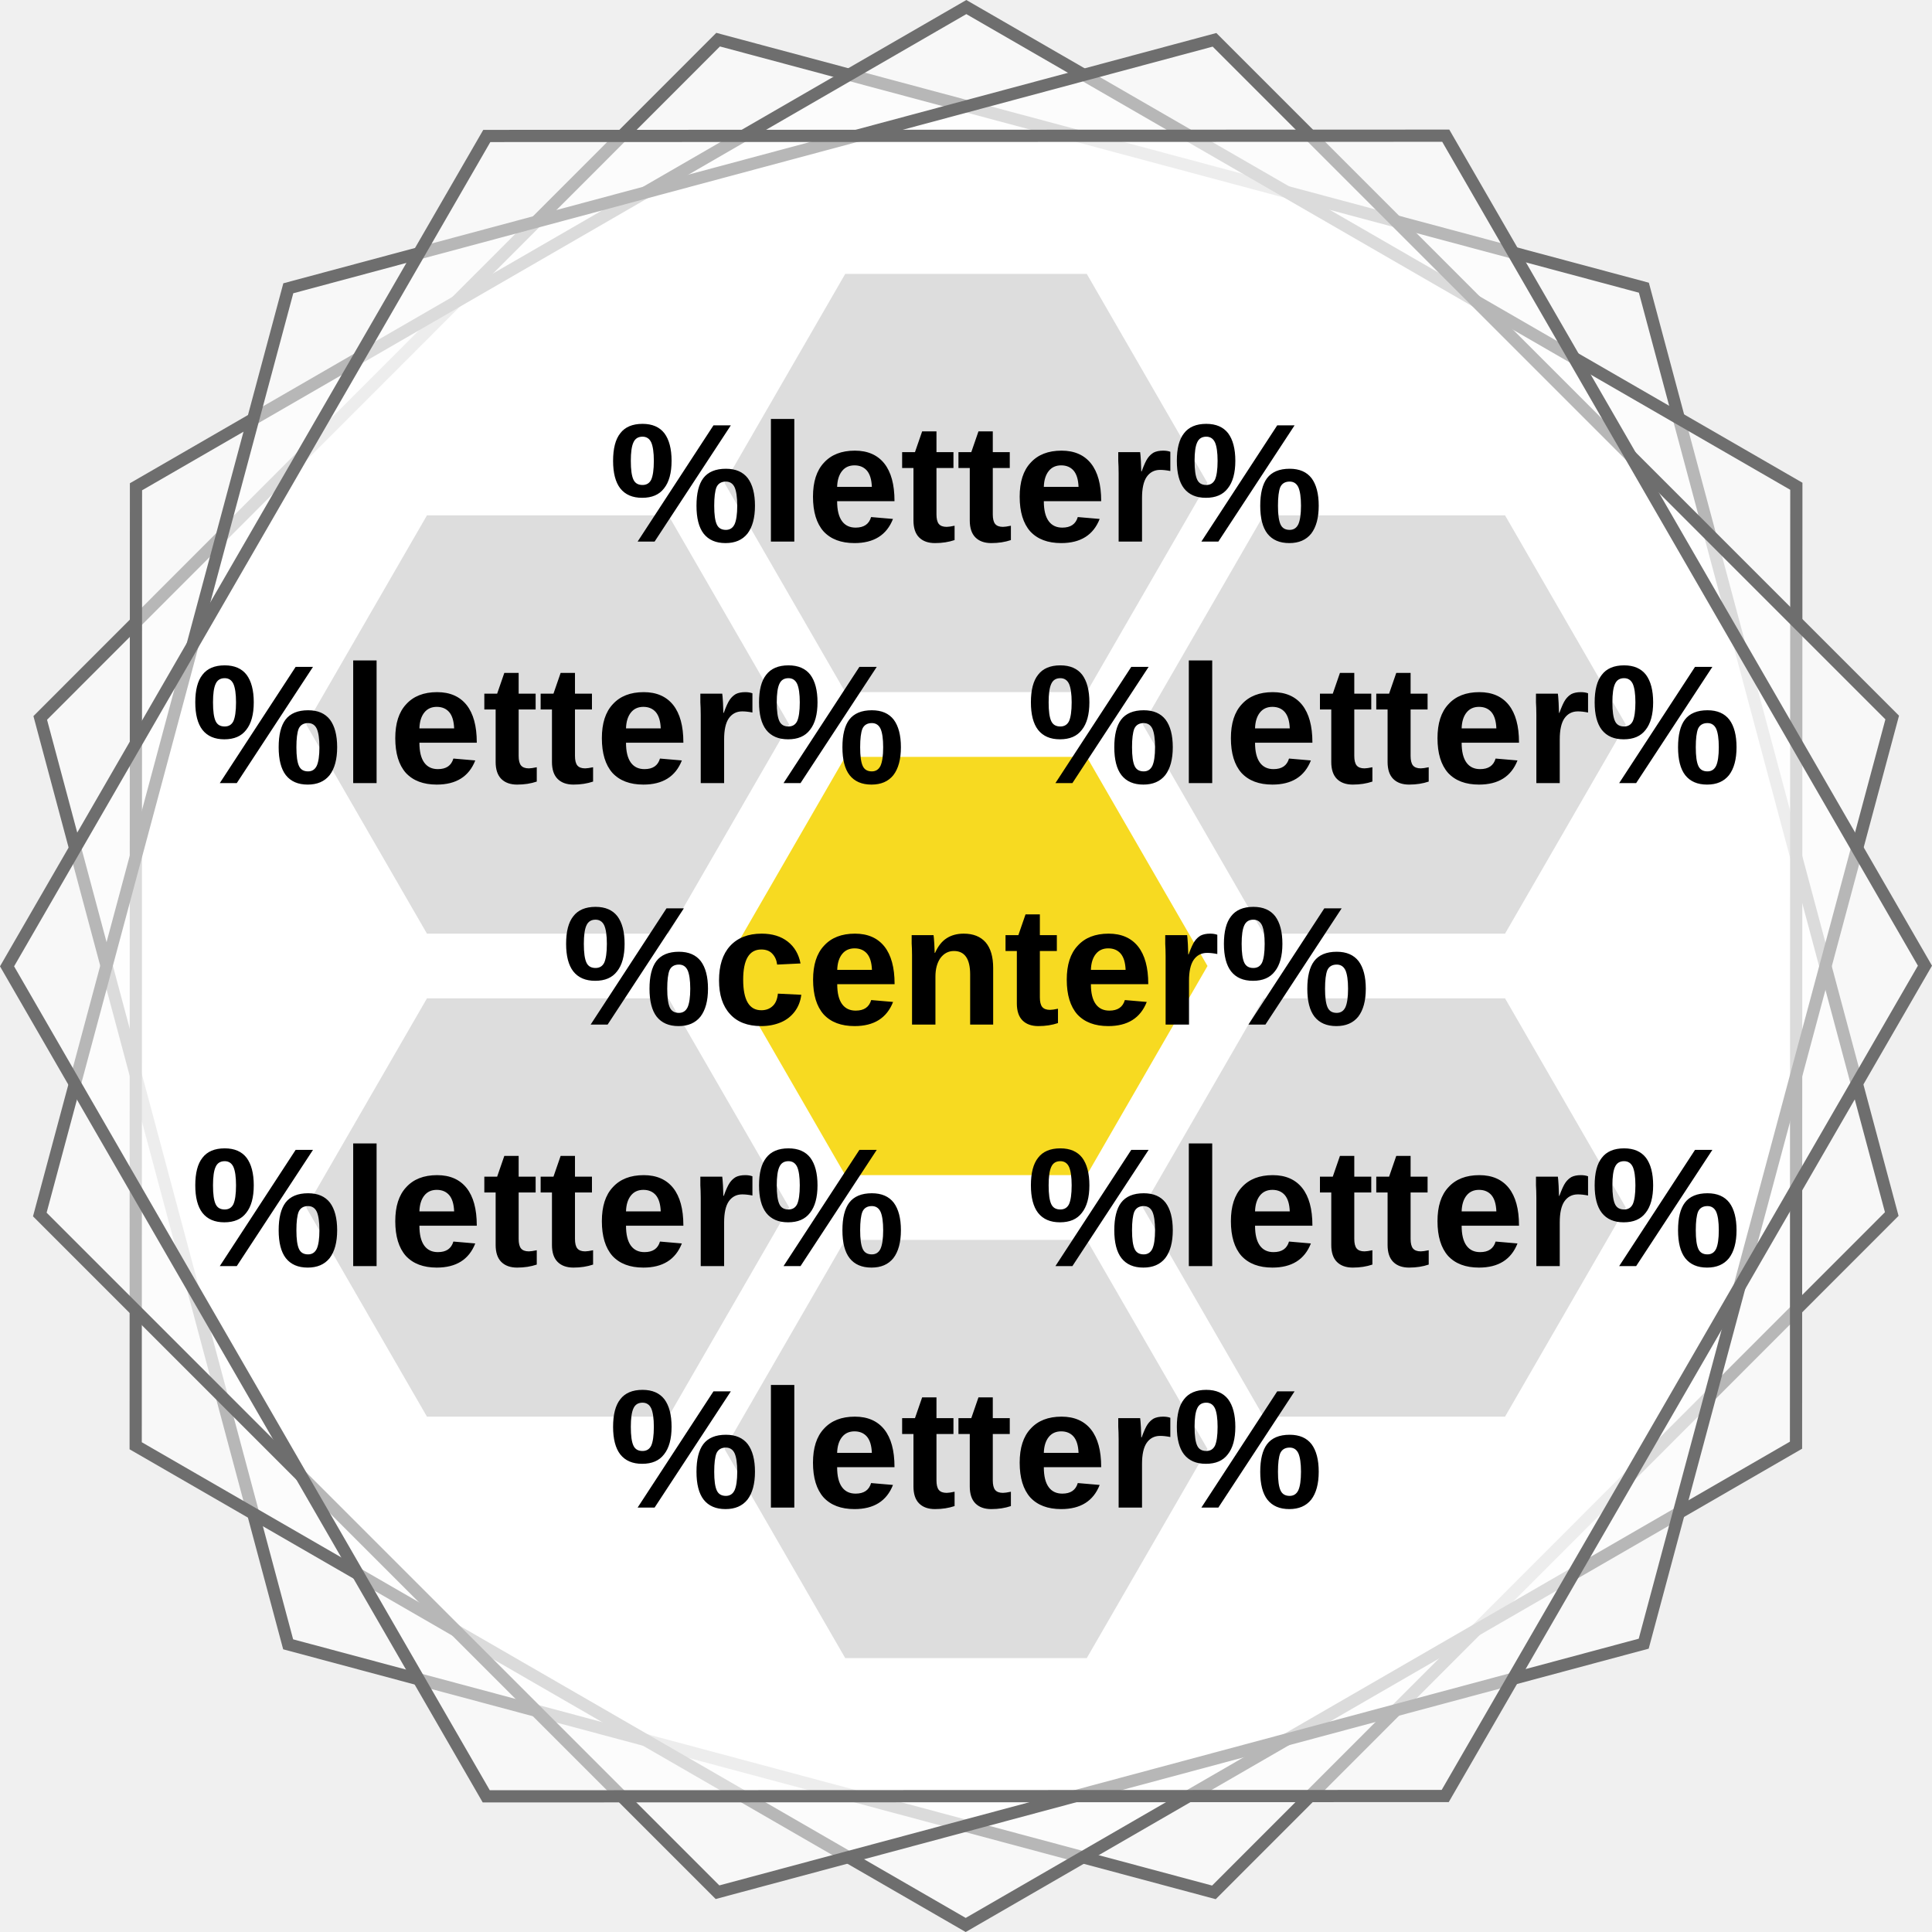
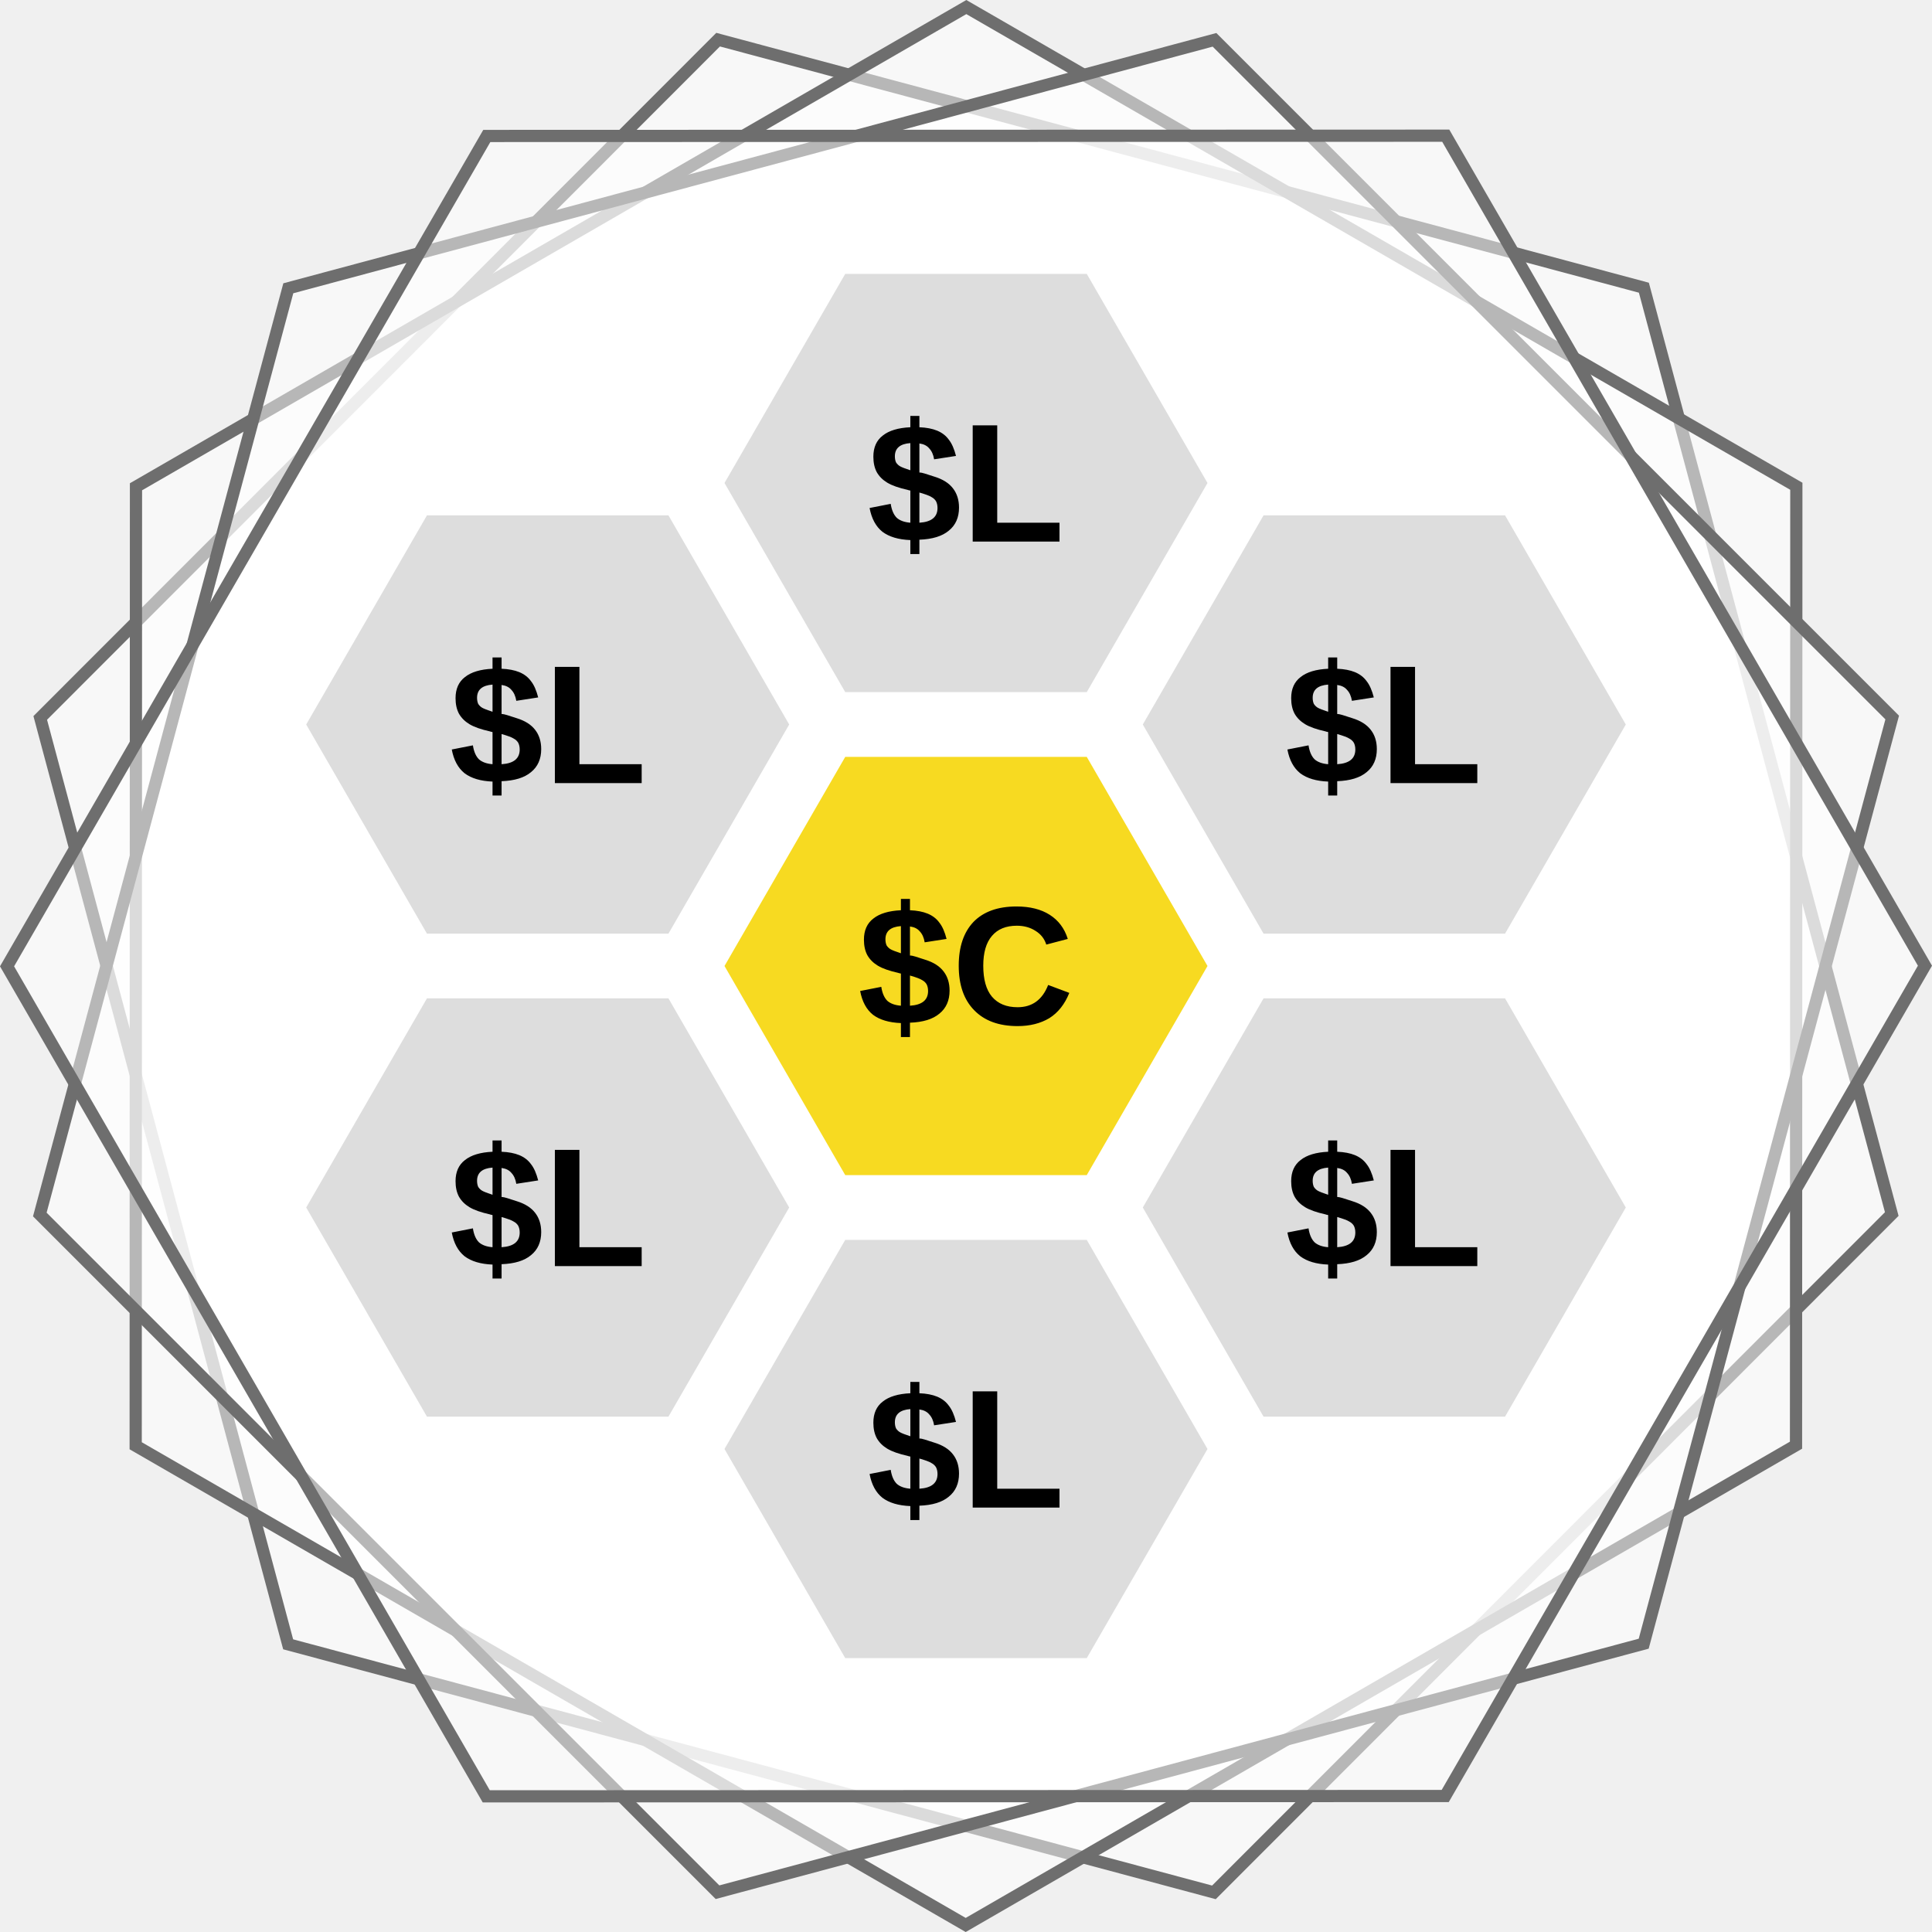
<svg xmlns="http://www.w3.org/2000/svg" viewBox="-40 -40 80 80">
  <g transform="translate(0,106.4502)" id="layer1">
    <path transform="matrix(-0.4940224,1.843717,-1.842353,-0.4936569,-148.2536,-122.4998)" d="M 6.039,-66.854 -11.981,-56.45 -30,-66.854 -30,-87.661 -11.981,-98.064 6.039,-87.661 Z" id="path821" style="opacity:1;fill:#ffffff;fill-opacity:0.5;stroke:#6e6e6e;stroke-width:0.265;stroke-linecap:butt;stroke-linejoin:miter;stroke-miterlimit:4;stroke-dasharray:none;stroke-dashoffset:0;stroke-opacity:1" />
    <path style="opacity:1;fill:#ffffff;fill-opacity:0.5;stroke:#6e6e6e;stroke-width:0.265;stroke-linecap:butt;stroke-linejoin:miter;stroke-miterlimit:4;stroke-dasharray:none;stroke-dashoffset:0;stroke-opacity:1" id="path823" d="M 6.039,-66.854 -11.981,-56.45 -30,-66.854 -30,-87.661 -11.981,-98.064 6.039,-87.661 Z" transform="matrix(-0.954378,1.653031,-1.651808,-0.9536719,-139.0481,-160.3238)" />
    <path transform="matrix(-1.349694,1.349694,-1.348696,-1.348696,-120.3666,-194.4764)" d="M 6.039,-66.854 -11.981,-56.45 -30,-66.854 -30,-87.661 -11.981,-98.064 6.039,-87.661 Z" id="path825" style="opacity:1;fill:#ffffff;fill-opacity:0.5;stroke:#6e6e6e;stroke-width:0.265;stroke-linecap:butt;stroke-linejoin:miter;stroke-miterlimit:4;stroke-dasharray:none;stroke-dashoffset:0;stroke-opacity:1" />
    <path style="opacity:1;fill:#ffffff;fill-opacity:0.5;stroke:#6e6e6e;stroke-width:0.265;stroke-linecap:butt;stroke-linejoin:miter;stroke-miterlimit:4;stroke-dasharray:none;stroke-dashoffset:0;stroke-opacity:1" id="path827" d="M 6.039,-66.854 -11.981,-56.45 -30,-66.854 -30,-87.661 -11.981,-98.064 6.039,-87.661 Z" transform="matrix(-1.653031,0.954378,-0.9536719,-1.651808,-93.4824,-222.6302)" />
  </g>
  <polygon fill="#f7da21" points="-10.0,0.0 -5.0,-8.66 5.0,-8.66 10.0,0.0 5.0,8.66 -5.0,8.66" />
  <polygon fill="#dddddd" points="-10.0,-20.0 -5.0,-28.66 5.0,-28.66 10.0,-20.0 5.0,-11.34 -5.0,-11.34" />
  <polygon fill="#dddddd" points="-27.321,-10.0 -22.321,-18.66 -12.321,-18.66 -7.321,-10.0 -12.321,-1.34 -22.321,-1.34" />
  <polygon fill="#dddddd" points="-27.321,10.0 -22.321,1.34 -12.321,1.34 -7.321,10.0 -12.321,18.66 -22.321,18.66" />
  <polygon fill="#dddddd" points="-10.0,20.0 -5.0,11.34 5.0,11.34 10.0,20.0 5.0,28.66 -5.0,28.66" />
  <polygon fill="#dddddd" points="7.321,10.0 12.321,1.34 22.321,1.34 27.321,10.0 22.321,18.66 12.321,18.66" />
  <polygon fill="#dddddd" points="7.321,-10.0 12.321,-18.66 22.321,-18.66 27.321,-10.0 22.321,-1.34 12.321,-1.34" />
-   <text x="0" y="-20" fill="black" text-anchor="middle" dominant-baseline="central" font-family="LiberationSans" font-weight="bold" font-size="7">%letter%</text>
-   <text x="-17.3" y="-10" fill="black" text-anchor="middle" dominant-baseline="central" font-family="LiberationSans" font-weight="bold" font-size="7">%letter%</text>
-   <text x="-17.3" y="10" fill="black" text-anchor="middle" dominant-baseline="central" font-family="LiberationSans" font-weight="bold" font-size="7">%letter%</text>
-   <text x="0" y="20" fill="black" text-anchor="middle" dominant-baseline="central" font-family="LiberationSans" font-weight="bold" font-size="7">%letter%</text>
-   <text x="17.3" y="10" fill="black" text-anchor="middle" dominant-baseline="central" font-family="LiberationSans" font-weight="bold" font-size="7">%letter%</text>
-   <text x="17.3" y="-10" fill="black" text-anchor="middle" dominant-baseline="central" font-family="LiberationSans" font-weight="bold" font-size="7">%letter%</text>
-   <text x="0" y="0" fill="black" text-anchor="middle" dominant-baseline="central" font-family="LiberationSans" font-weight="bold" font-size="7">%center%</text>
+   <text x="0" y="-20" fill="black" text-anchor="middle" dominant-baseline="central" font-family="LiberationSans" font-weight="bold" font-size="7">$L</text>
+   <text x="-17.3" y="-10" fill="black" text-anchor="middle" dominant-baseline="central" font-family="LiberationSans" font-weight="bold" font-size="7">$L</text>
+   <text x="-17.3" y="10" fill="black" text-anchor="middle" dominant-baseline="central" font-family="LiberationSans" font-weight="bold" font-size="7">$L</text>
+   <text x="0" y="20" fill="black" text-anchor="middle" dominant-baseline="central" font-family="LiberationSans" font-weight="bold" font-size="7">$L</text>
+   <text x="17.3" y="10" fill="black" text-anchor="middle" dominant-baseline="central" font-family="LiberationSans" font-weight="bold" font-size="7">$L</text>
+   <text x="17.3" y="-10" fill="black" text-anchor="middle" dominant-baseline="central" font-family="LiberationSans" font-weight="bold" font-size="7">$L</text>
+   <text x="0" y="0" fill="black" text-anchor="middle" dominant-baseline="central" font-family="LiberationSans" font-weight="bold" font-size="7">$C</text>
</svg>
